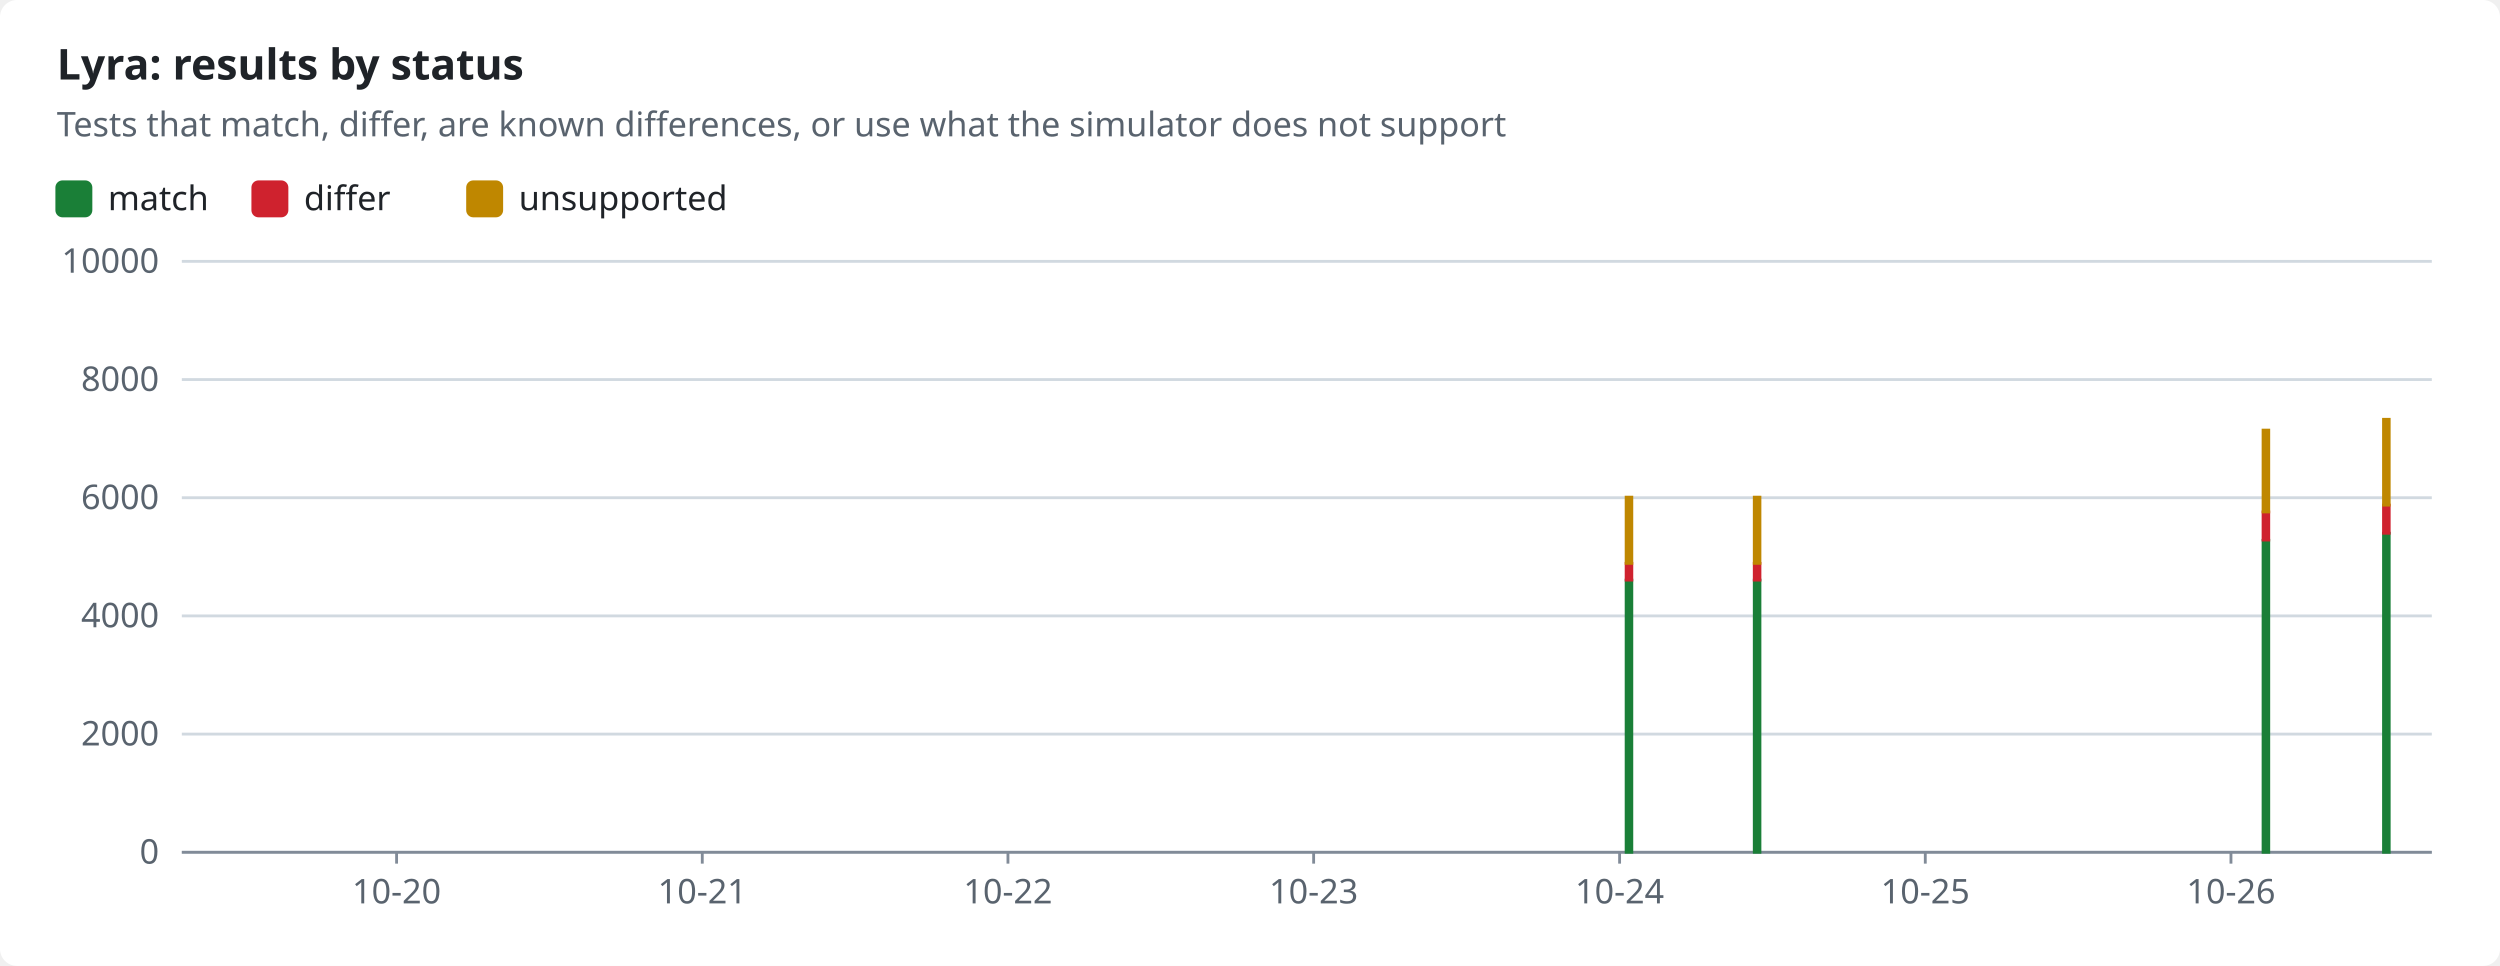
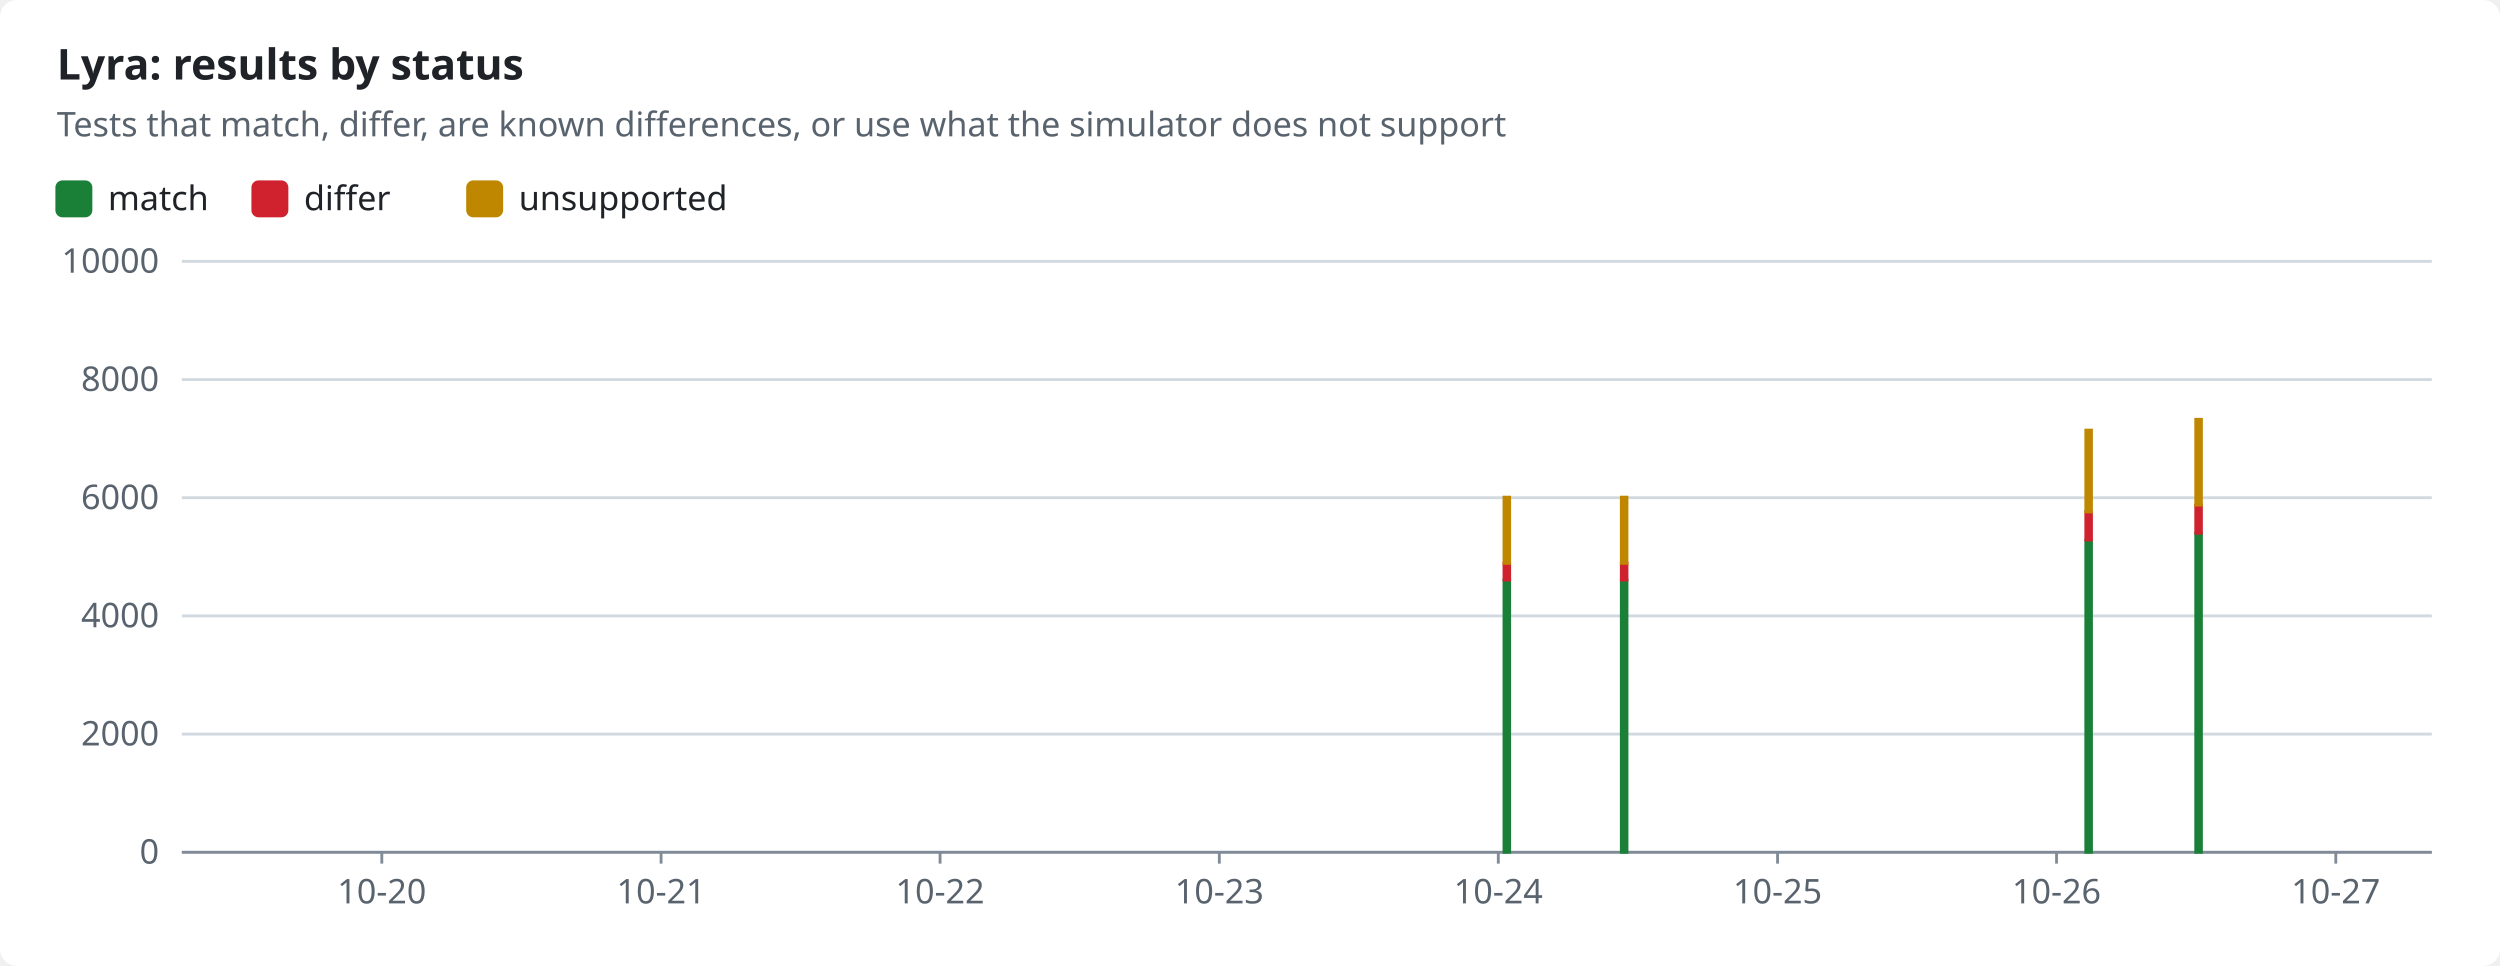
<svg xmlns="http://www.w3.org/2000/svg" width="880" height="340" viewBox="0 0 880 340" role="img">
  <style>text{font-family:-apple-system,BlinkMacSystemFont,"Segoe UI","Noto Sans",Helvetica,Arial,sans-serif;font-size:12px;fill:#1f2328;stroke:none}.bg{fill:#ffffff}.muted{fill:#59636e}.title{font-size:15px;font-weight:600}.grid{stroke:#d1d9e0;stroke-width:1}.axis{stroke:#818b98;stroke-width:1}.line{fill:none;stroke-width:2}.dashed{stroke-dasharray:5 4}.c-pass{stroke:#1a7f37;fill:#1a7f37}.c-fail{stroke:#cf222e;fill:#cf222e}.c-known{stroke:#8c959f;fill:#8c959f}.c-unsupported{stroke:#bf8700;fill:#bf8700}.line{fill:none}.mk{fill:none;stroke-width:1.6}@media (prefers-color-scheme:dark){text{fill:#f0f6fc}.bg{fill:#0d1117}.muted{fill:#9198a1}.grid{stroke:#3d444d}.axis{stroke:#656c76}.c-pass{stroke:#3fb950;fill:#3fb950}.c-fail{stroke:#f85149;fill:#f85149}.c-known{stroke:#6e7681;fill:#6e7681}.c-unsupported{stroke:#d29922;fill:#d29922}.line{fill:none}.mk{fill:none;stroke-width:1.6}}</style>
  <rect class="bg" width="880" height="340" rx="6" />
  <text x="20.0" y="28.0" class="title" text-anchor="start">Lyra: results by status</text>
  <text x="20.0" y="48.0" class="muted" text-anchor="start">Tests that match, differ, are known differences, or use what the simulator does not support</text>
  <rect class="c-pass" x="20" y="64" width="12" height="12" rx="2" />
  <text x="38.0" y="74.0" text-anchor="start">match</text>
  <rect class="c-fail" x="89.0" y="64" width="12" height="12" rx="2" />
  <text x="107.0" y="74.0" text-anchor="start">differ</text>
  <rect class="c-unsupported" x="164.6" y="64" width="12" height="12" rx="2" />
  <text x="182.6" y="74.0" text-anchor="start">unsupported</text>
  <line class="grid" x1="64" x2="856" y1="300.0" y2="300.0" />
  <text x="56.0" y="304.0" class="muted" text-anchor="end">0</text>
  <line class="grid" x1="64" x2="856" y1="258.4" y2="258.4" />
  <text x="56.0" y="262.4" class="muted" text-anchor="end">2000</text>
  <line class="grid" x1="64" x2="856" y1="216.8" y2="216.8" />
  <text x="56.0" y="220.8" class="muted" text-anchor="end">4000</text>
  <line class="grid" x1="64" x2="856" y1="175.2" y2="175.2" />
  <text x="56.0" y="179.2" class="muted" text-anchor="end">6000</text>
  <line class="grid" x1="64" x2="856" y1="133.6" y2="133.6" />
  <text x="56.0" y="137.6" class="muted" text-anchor="end">8000</text>
  <line class="grid" x1="64" x2="856" y1="92.0" y2="92.0" />
  <text x="56.0" y="96.0" class="muted" text-anchor="end">10000</text>
  <line class="axis" x1="64" x2="856" y1="300" y2="300" />
-   <line class="axis" x1="139.6" x2="139.6" y1="300" y2="304" />
-   <text x="139.6" y="318.0" class="muted" text-anchor="middle">10-20</text>
-   <line class="axis" x1="247.2" x2="247.2" y1="300" y2="304" />
-   <text x="247.2" y="318.0" class="muted" text-anchor="middle">10-21</text>
-   <line class="axis" x1="354.8" x2="354.8" y1="300" y2="304" />
-   <text x="354.8" y="318.0" class="muted" text-anchor="middle">10-22</text>
-   <line class="axis" x1="462.4" x2="462.4" y1="300" y2="304" />
-   <text x="462.4" y="318.0" class="muted" text-anchor="middle">10-23</text>
-   <line class="axis" x1="570.1" x2="570.1" y1="300" y2="304" />
-   <text x="570.1" y="318.0" class="muted" text-anchor="middle">10-24</text>
-   <line class="axis" x1="677.7" x2="677.7" y1="300" y2="304" />
-   <text x="677.7" y="318.0" class="muted" text-anchor="middle">10-25</text>
-   <line class="axis" x1="785.3" x2="785.3" y1="300" y2="304" />
-   <text x="785.3" y="318.0" class="muted" text-anchor="middle">10-26</text>
-   <rect class="c-pass" x="572.4" y="204.2" width="2.0" height="95.8" />
-   <rect class="c-fail" x="572.4" y="198.3" width="2.0" height="5.9" />
-   <rect class="c-unsupported" x="572.4" y="175.0" width="2.0" height="23.3" />
-   <rect class="c-pass" x="617.5" y="204.2" width="2.0" height="95.8" />
-   <rect class="c-fail" x="617.5" y="198.3" width="2.0" height="5.9" />
-   <rect class="c-unsupported" x="617.5" y="175.0" width="2.0" height="23.3" />
-   <rect class="c-pass" x="796.6" y="190.2" width="2.0" height="109.8" />
-   <rect class="c-fail" x="796.6" y="180.2" width="2.0" height="9.9" />
-   <rect class="c-unsupported" x="796.6" y="151.4" width="2.0" height="28.8" />
-   <rect class="c-pass" x="839.0" y="187.7" width="2.0" height="112.3" />
-   <rect class="c-fail" x="839.0" y="177.8" width="2.0" height="9.9" />
-   <rect class="c-unsupported" x="839.0" y="147.6" width="2.0" height="30.2" />
+   <line class="axis" x1="134.4" x2="134.4" y1="300" y2="304" />
+   <text x="134.4" y="318.0" class="muted" text-anchor="middle">10-20</text>
+   <line class="axis" x1="232.7" x2="232.7" y1="300" y2="304" />
+   <text x="232.7" y="318.0" class="muted" text-anchor="middle">10-21</text>
+   <line class="axis" x1="330.9" x2="330.9" y1="300" y2="304" />
+   <text x="330.9" y="318.0" class="muted" text-anchor="middle">10-22</text>
+   <line class="axis" x1="429.2" x2="429.2" y1="300" y2="304" />
+   <text x="429.2" y="318.0" class="muted" text-anchor="middle">10-23</text>
+   <line class="axis" x1="527.4" x2="527.4" y1="300" y2="304" />
+   <text x="527.4" y="318.0" class="muted" text-anchor="middle">10-24</text>
+   <line class="axis" x1="625.7" x2="625.7" y1="300" y2="304" />
+   <text x="625.7" y="318.0" class="muted" text-anchor="middle">10-25</text>
+   <line class="axis" x1="723.9" x2="723.9" y1="300" y2="304" />
+   <text x="723.9" y="318.0" class="muted" text-anchor="middle">10-26</text>
+   <line class="axis" x1="822.2" x2="822.2" y1="300" y2="304" />
+   <text x="822.2" y="318.0" class="muted" text-anchor="middle">10-27</text>
+   <rect class="c-pass" x="529.4" y="204.2" width="2.0" height="95.8" />
+   <rect class="c-fail" x="529.4" y="198.3" width="2.0" height="5.9" />
+   <rect class="c-unsupported" x="529.4" y="175.0" width="2.0" height="23.3" />
+   <rect class="c-pass" x="570.7" y="204.2" width="2.0" height="95.8" />
+   <rect class="c-fail" x="570.7" y="198.3" width="2.0" height="5.9" />
+   <rect class="c-unsupported" x="570.7" y="175.0" width="2.0" height="23.3" />
+   <rect class="c-pass" x="734.2" y="190.2" width="2.0" height="109.8" />
+   <rect class="c-fail" x="734.2" y="180.2" width="2.0" height="9.9" />
+   <rect class="c-unsupported" x="734.2" y="151.4" width="2.0" height="28.8" />
+   <rect class="c-pass" x="772.9" y="187.7" width="2.0" height="112.3" />
+   <rect class="c-fail" x="772.9" y="177.8" width="2.0" height="9.9" />
+   <rect class="c-unsupported" x="772.9" y="147.6" width="2.0" height="30.2" />
</svg>
